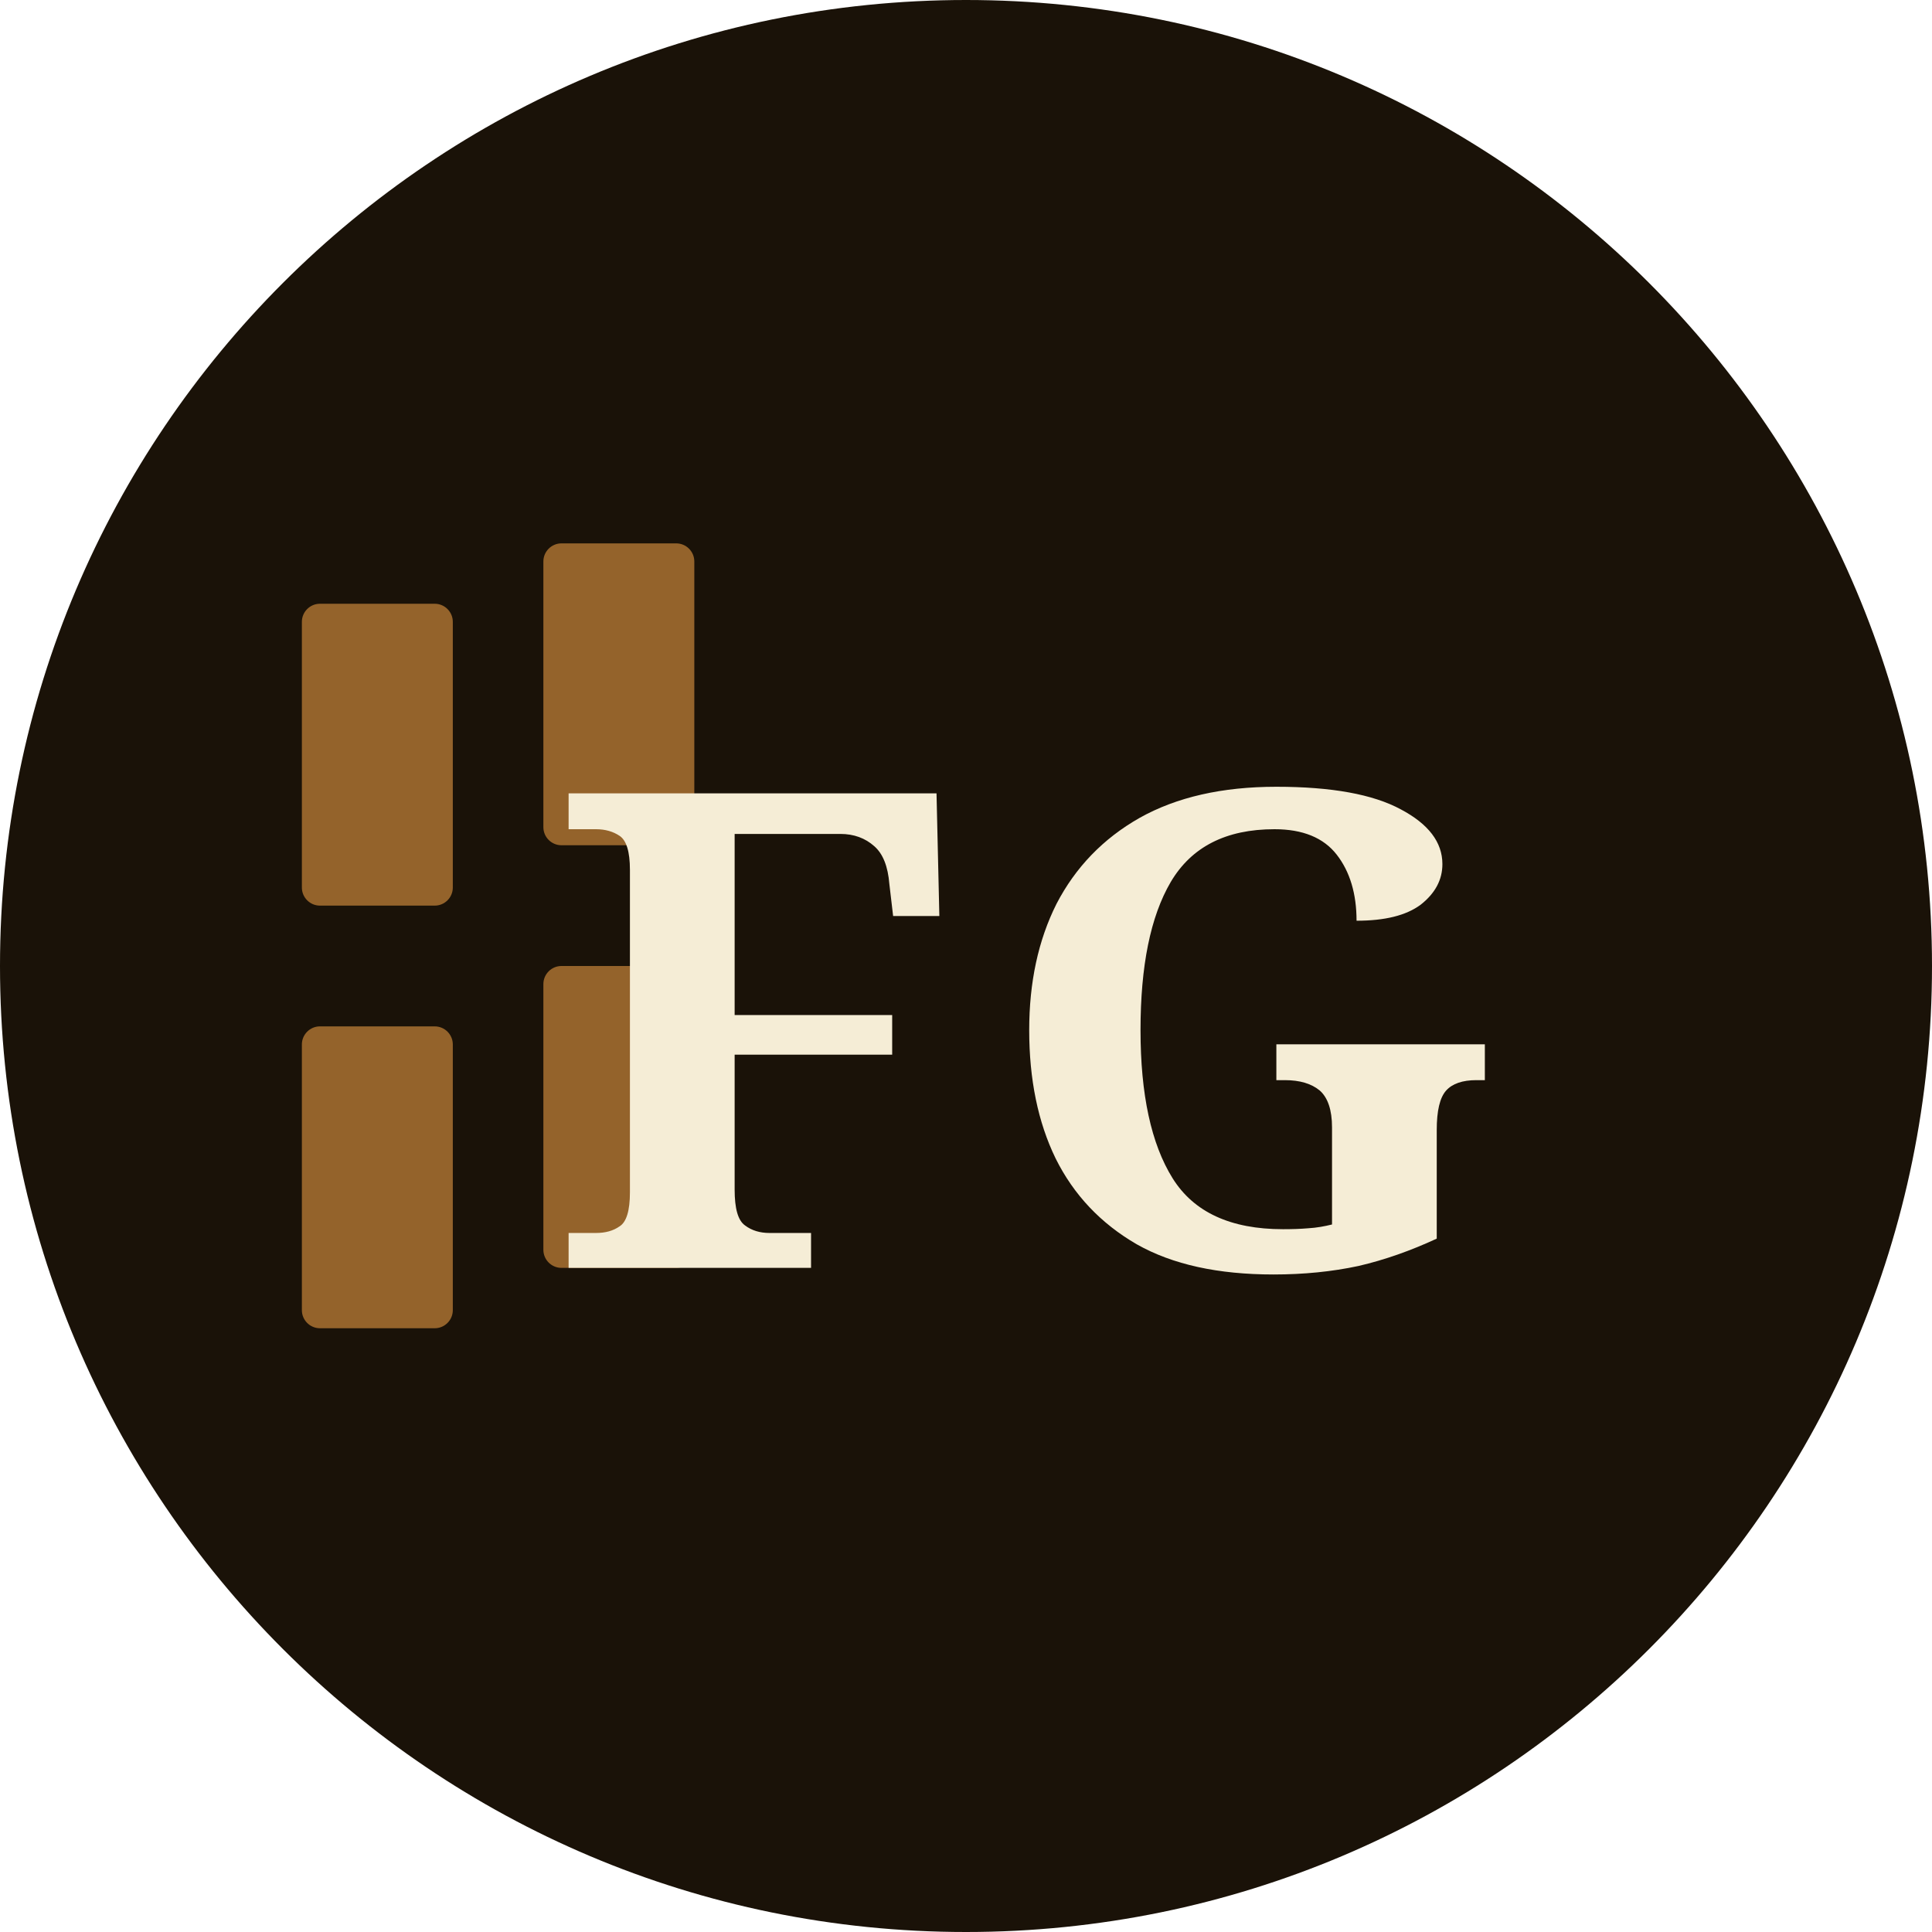
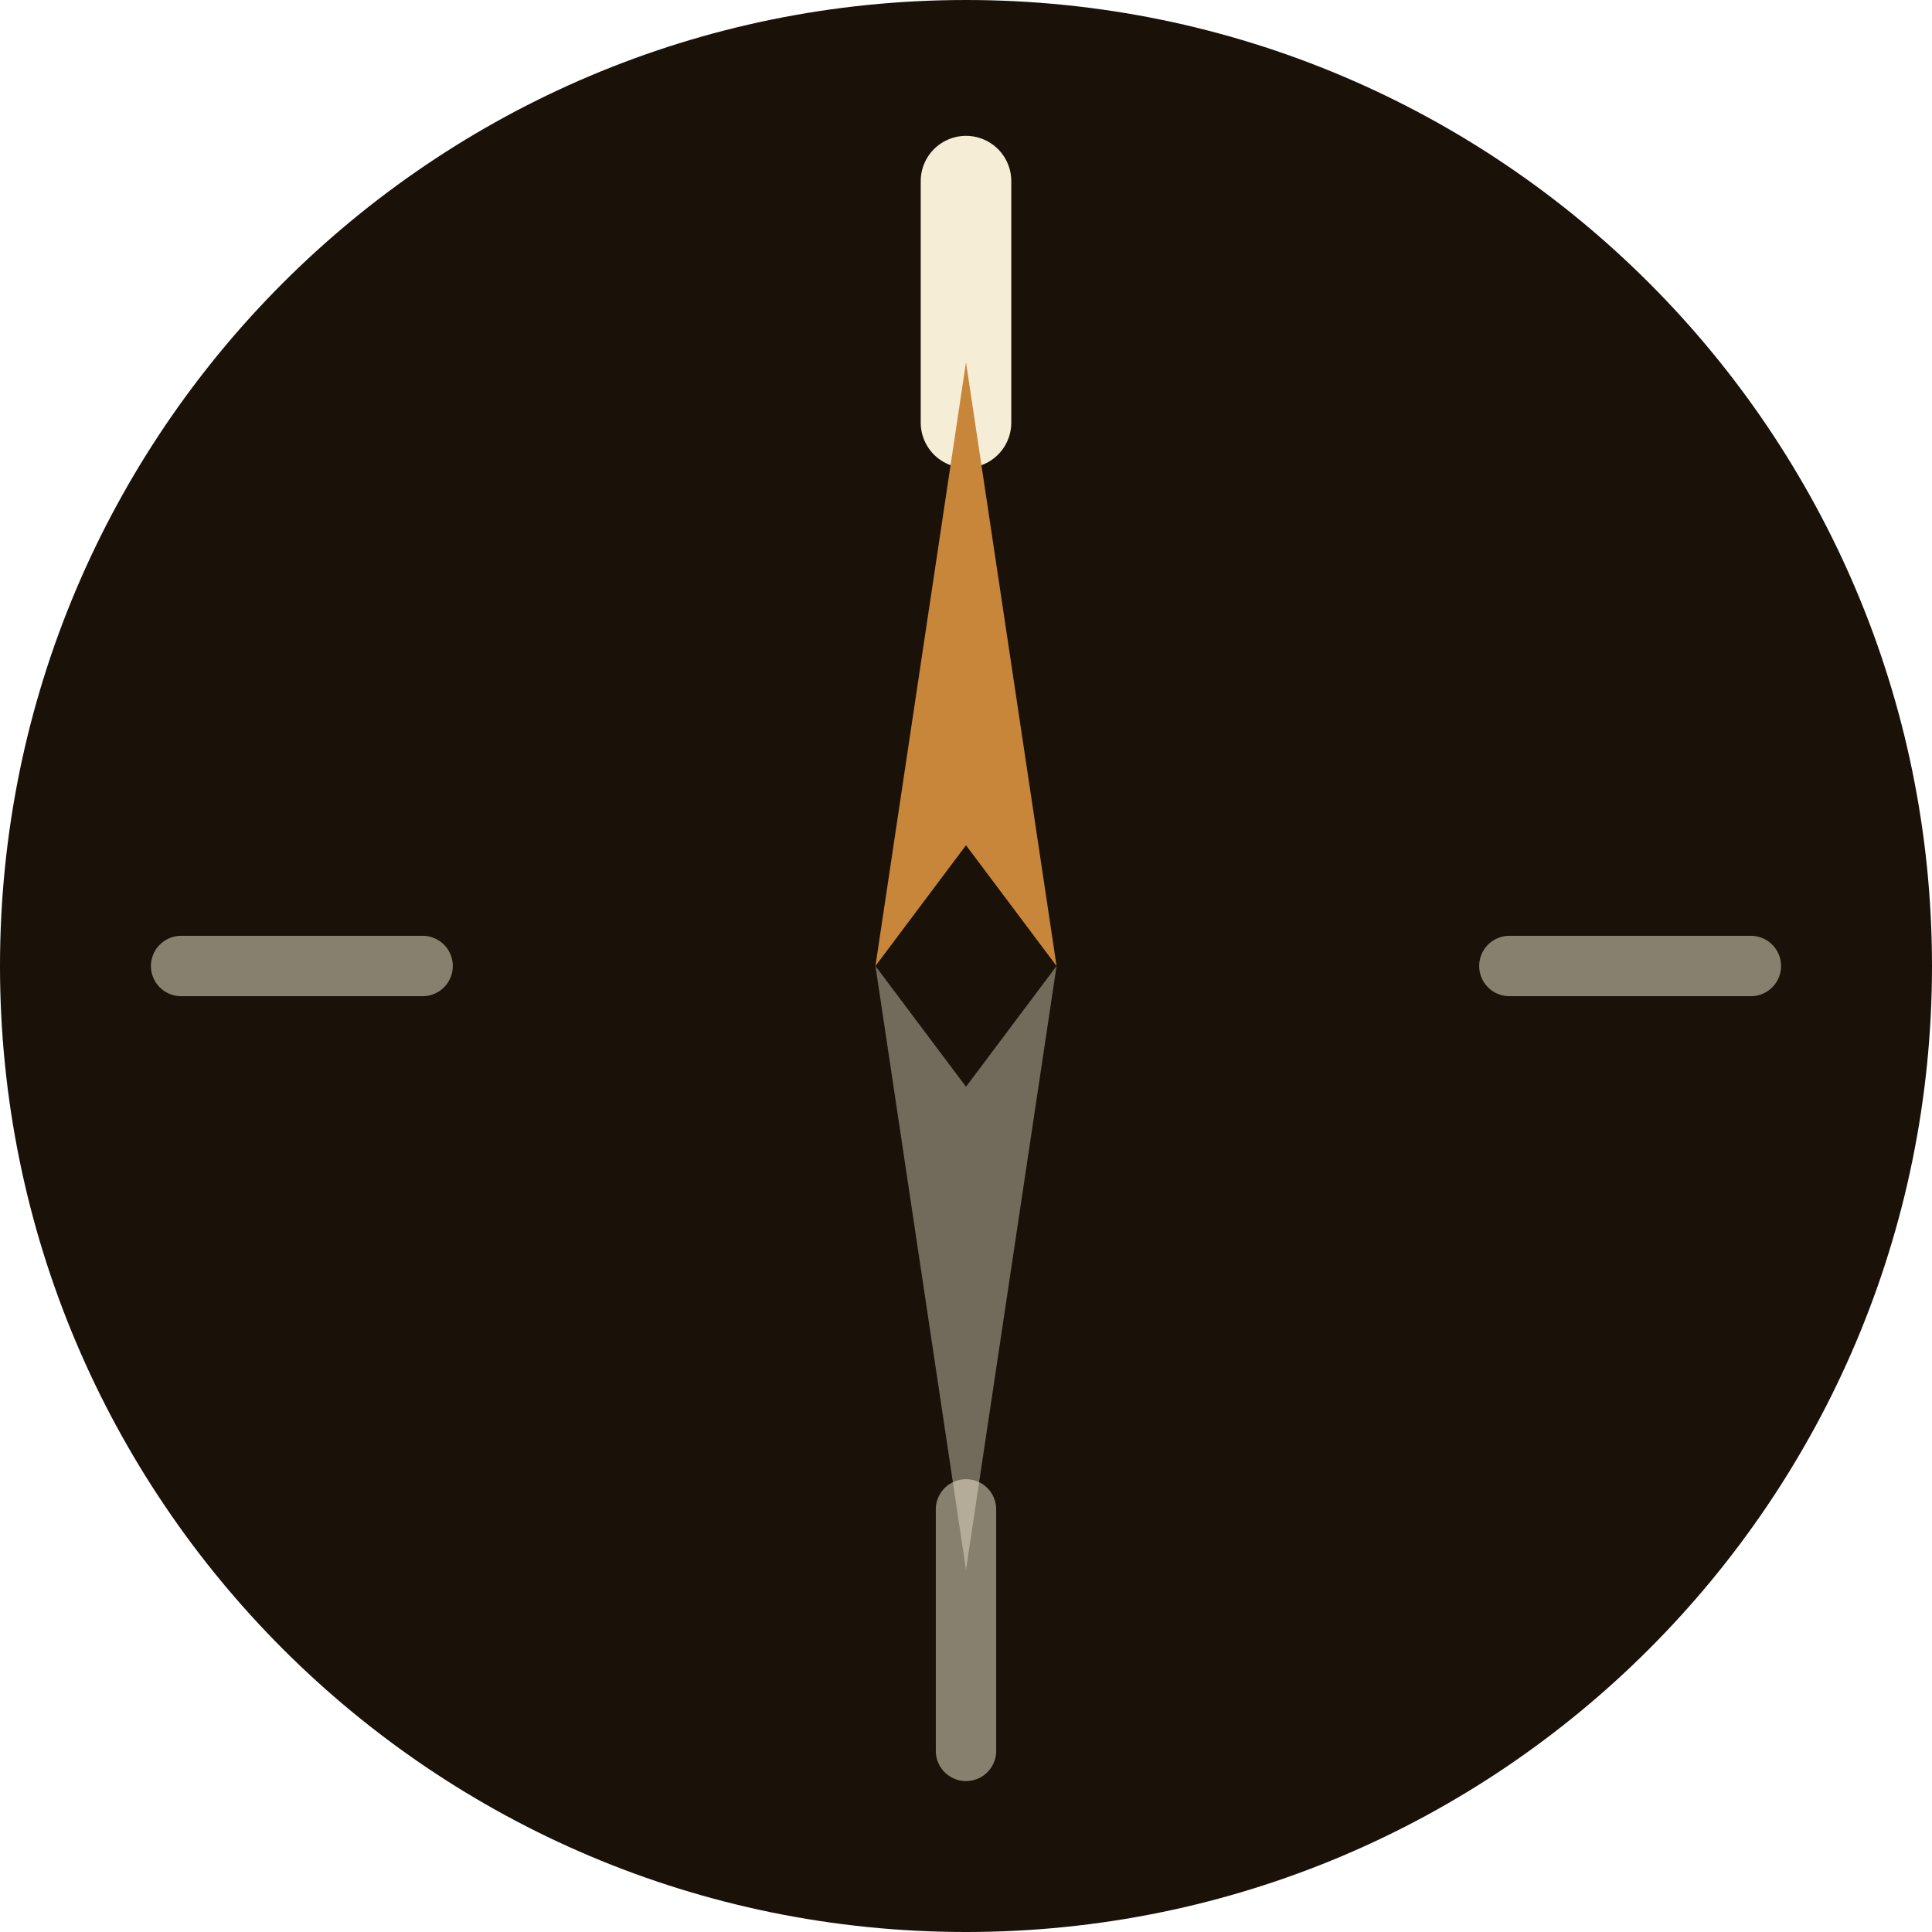
<svg xmlns="http://www.w3.org/2000/svg" viewBox="0 0 32 32">
  <circle cx="16" cy="16" r="16" fill="#1A1208" />
-   <rect x="5" y="10" width="2.5" height="5" rx="0.3" fill="#C8863A" opacity="0.7" />
-   <rect x="5" y="17" width="2.5" height="5" rx="0.3" fill="#C8863A" opacity="0.7" />
-   <rect x="9" y="9" width="2.5" height="5" rx="0.3" fill="#C8863A" opacity="0.7" />
-   <rect x="9" y="16" width="2.5" height="5" rx="0.3" fill="#C8863A" opacity="0.7" />
-   <text x="17" y="21" font-family="Georgia, serif" font-size="11" font-weight="700" fill="#F5EDD6" text-anchor="middle" letter-spacing="0.5">FG</text>
+   <line x1="16" y1="3" x2="16" y2="7" stroke="#F5EDD6" stroke-width="1.5" stroke-linecap="round" />
+   <line x1="16" y1="25" x2="16" y2="29" stroke="#F5EDD6" stroke-width="1" stroke-linecap="round" opacity="0.5" />
+   <line x1="3" y1="16" x2="7" y2="16" stroke="#F5EDD6" stroke-width="1" stroke-linecap="round" opacity="0.5" />
+   <line x1="25" y1="16" x2="29" y2="16" stroke="#F5EDD6" stroke-width="1" stroke-linecap="round" opacity="0.5" />
+   <polygon points="16,6 17.5,16 16,14 14.5,16" fill="#C8863A" />
+   <polygon points="16,26 17.5,16 16,18 14.5,16" fill="#F5EDD6" opacity="0.4" />
</svg>
